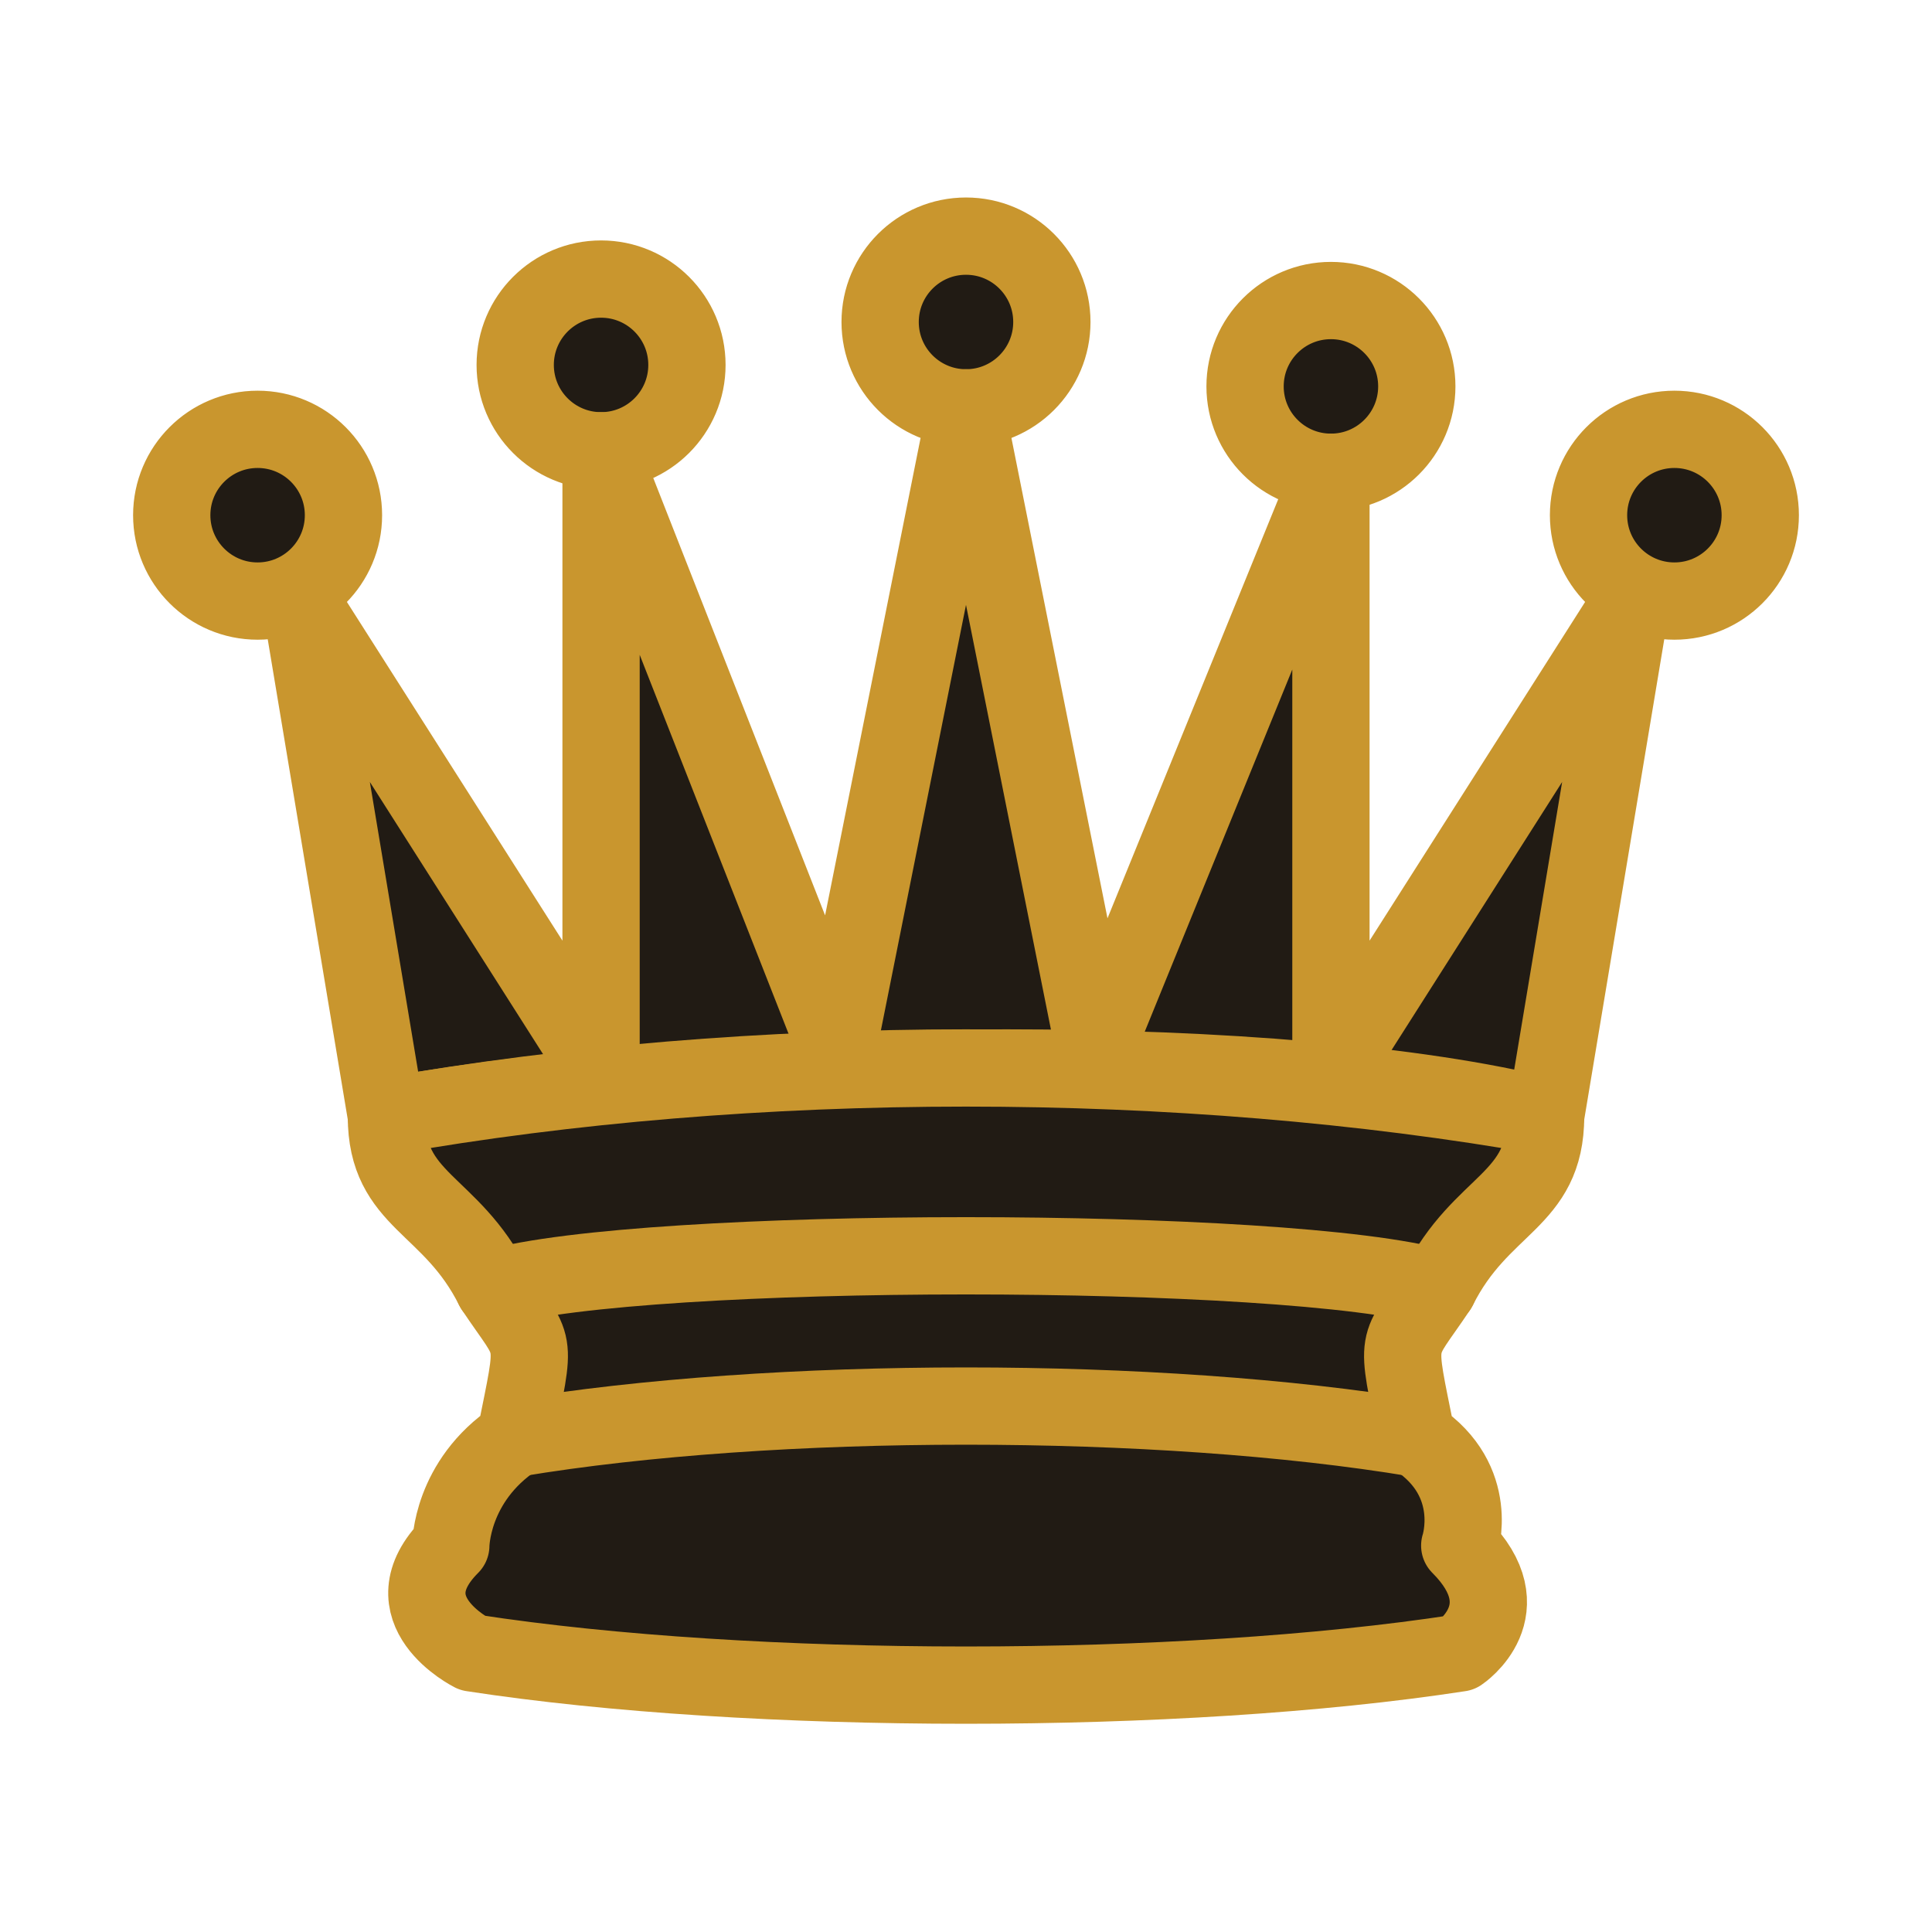
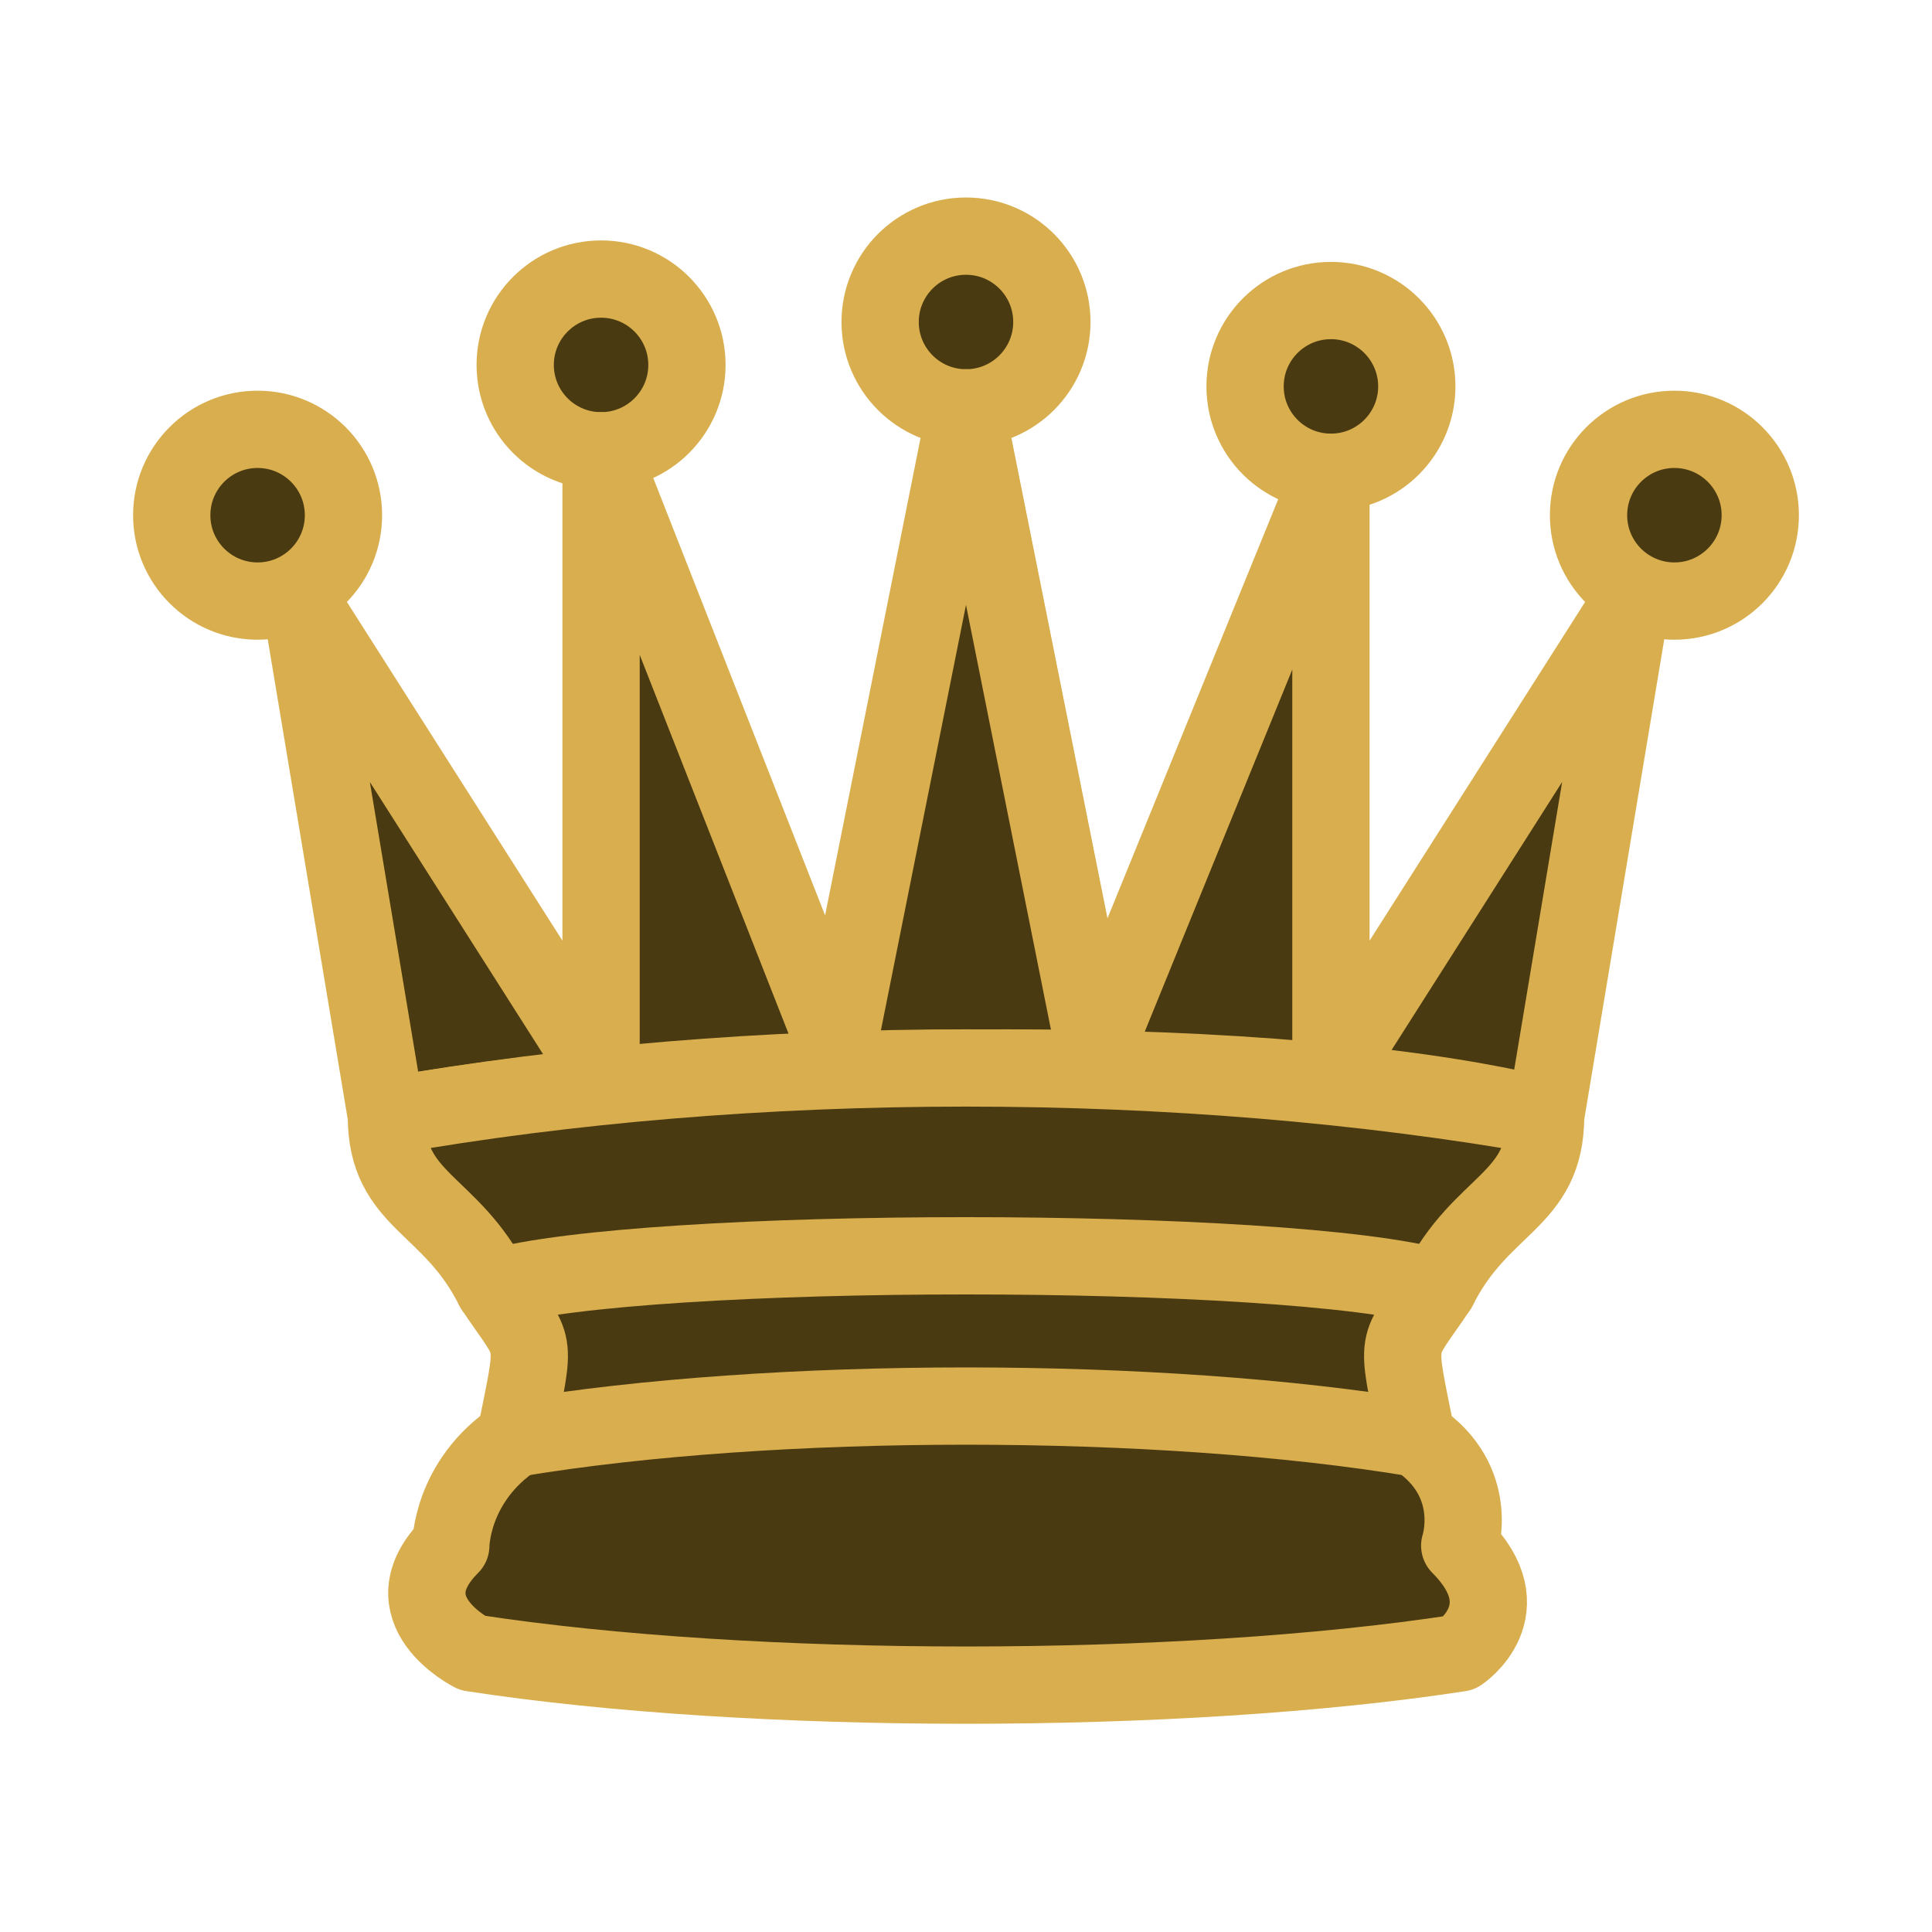
<svg xmlns="http://www.w3.org/2000/svg" viewBox="0 0 45 45">
-   <g fill="#211b14" fill-rule="evenodd" stroke="#c9962e" stroke-linecap="round" stroke-linejoin="round" stroke-width="1.8">
+   <g fill="#4a3a12" fill-rule="evenodd" stroke="#d9ae4e" stroke-linecap="round" stroke-linejoin="round" stroke-width="1.8">
    <path d="M8 12a2 2 0 1 1-4 0 2 2 0 1 1 4 0m16.5-4.5a2 2 0 1 1-4 0 2 2 0 1 1 4 0M41 12a2 2 0 1 1-4 0 2 2 0 1 1 4 0M16 8.5a2 2 0 1 1-4 0 2 2 0 1 1 4 0M33 9a2 2 0 1 1-4 0 2 2 0 1 1 4 0" />
    <path stroke-linecap="butt" d="M9 26c8.5-1.5 21-1.5 27 0l2-12-7 11V11l-5.5 13.5-3-15-3 15-5.5-14V25L7 14z" />
    <path stroke-linecap="butt" d="M9 26c0 2 1.5 2 2.5 4 1 1.5 1 1 .5 3.5-1.5 1-1.5 2.5-1.5 2.5-1.5 1.5.5 2.5.5 2.5 6.5 1 16.5 1 23 0 0 0 1.5-1 0-2.5 0 0 .5-1.5-1-2.5-.5-2.5-.5-2 .5-3.5 1-2 2.5-2 2.5-4-8.5-1.5-18.5-1.5-27 0z" />
    <path fill="none" d="M11.5 30c3.5-1 18.5-1 22 0M12 33.5c6-1 15-1 21 0" />
  </g>
</svg>
